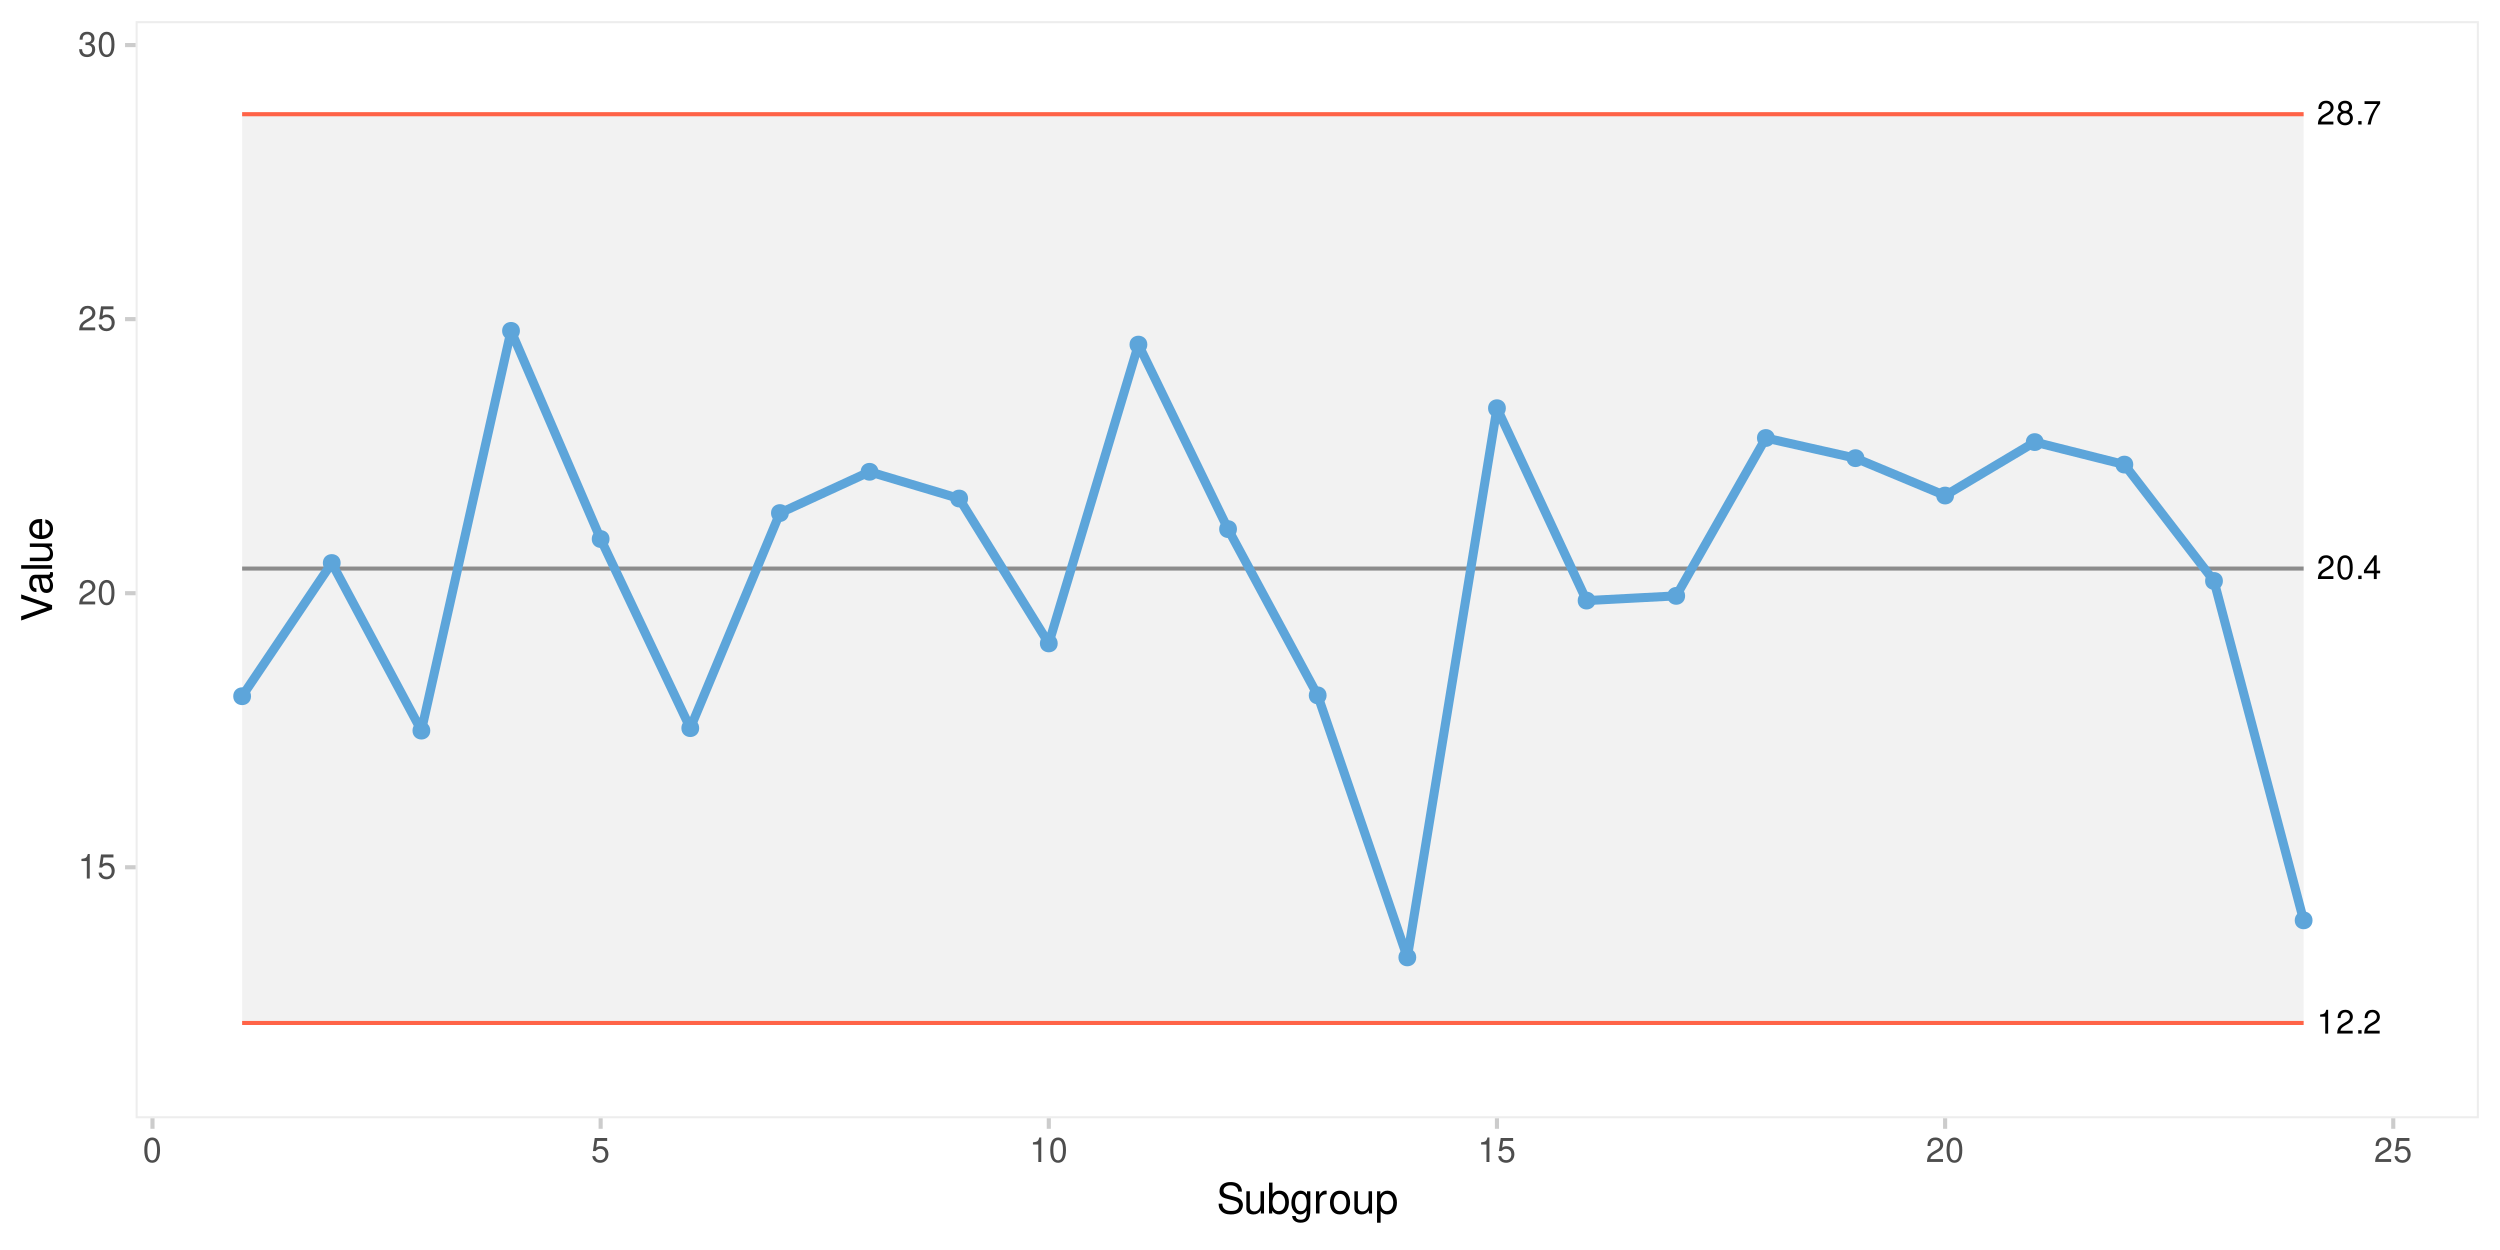
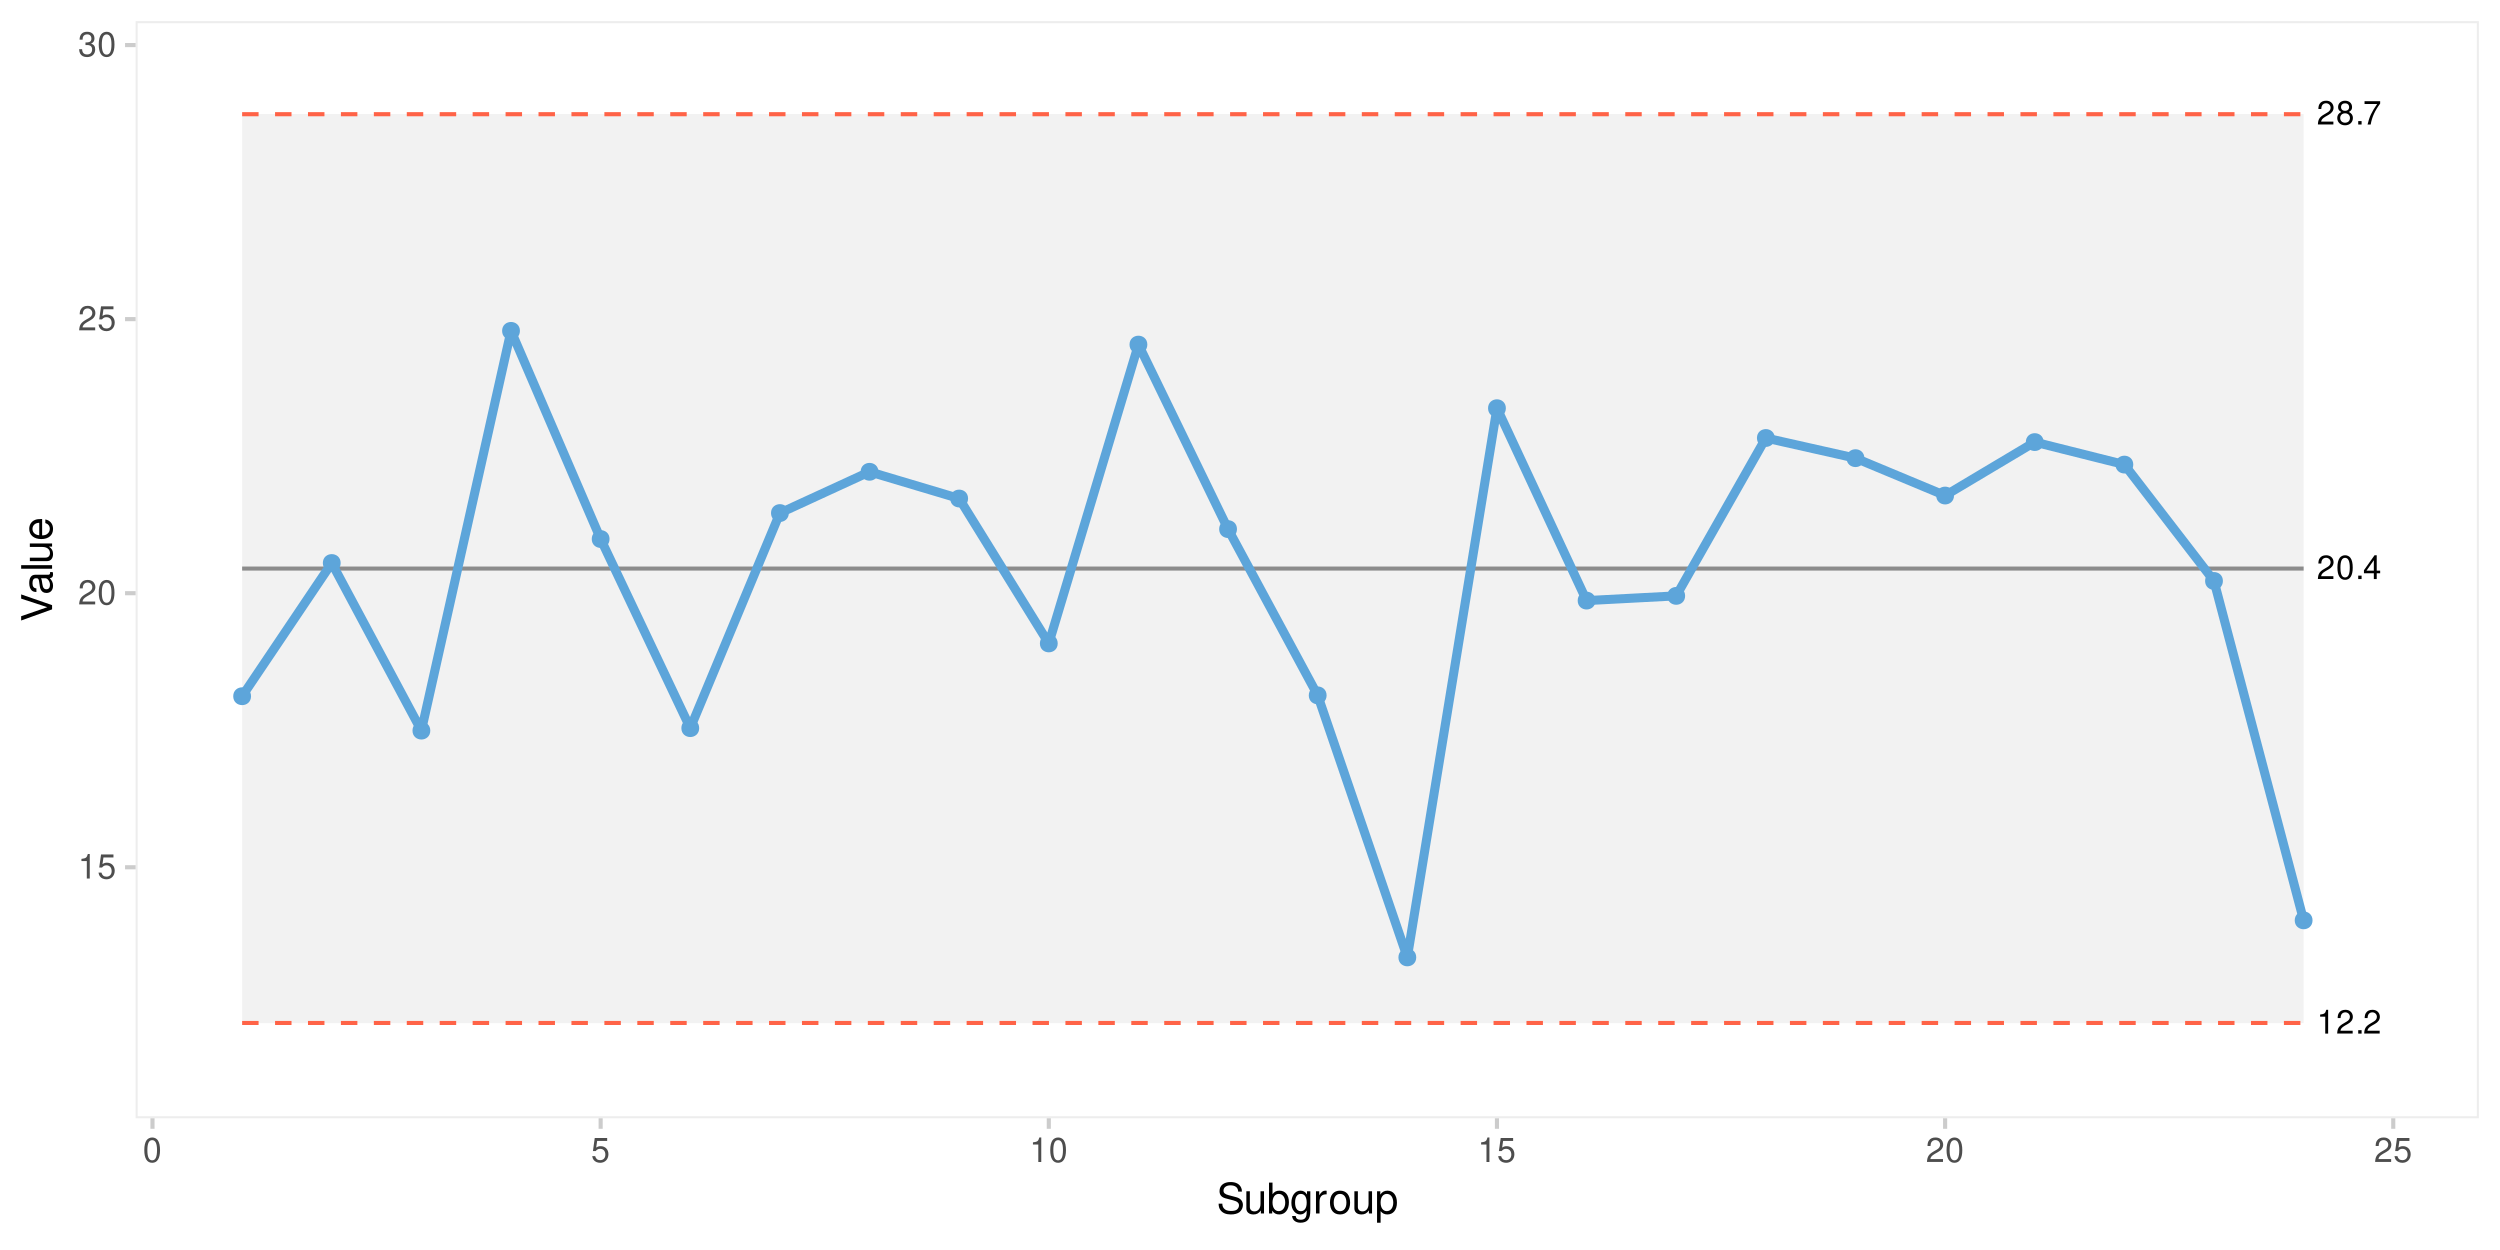
<svg xmlns="http://www.w3.org/2000/svg" xmlns:xlink="http://www.w3.org/1999/xlink" width="648" height="324" viewBox="0 0 648 324">
  <defs>
    <g>
      <g id="glyph-0-0">
        <path d="M 2.203 -4.391 L 2.203 0 L 2.953 0 L 2.953 -6.172 L 2.469 -6.172 C 2.203 -5.219 2.031 -5.094 0.875 -4.938 L 0.875 -4.391 Z M 2.203 -4.391 " />
      </g>
      <g id="glyph-0-1">
        <path d="M 4.312 -0.75 L 1.141 -0.75 C 1.219 -1.25 1.484 -1.578 2.234 -2.031 L 3.078 -2.516 C 3.922 -2.984 4.359 -3.609 4.359 -4.375 C 4.359 -4.875 4.156 -5.359 3.797 -5.688 C 3.438 -6.016 3 -6.172 2.422 -6.172 C 1.656 -6.172 1.078 -5.891 0.75 -5.359 C 0.531 -5.047 0.438 -4.656 0.422 -4.031 L 1.172 -4.031 C 1.203 -4.453 1.25 -4.703 1.359 -4.906 C 1.547 -5.281 1.938 -5.516 2.391 -5.516 C 3.078 -5.516 3.594 -5.016 3.594 -4.344 C 3.594 -3.859 3.312 -3.422 2.766 -3.125 L 1.984 -2.656 C 0.719 -1.938 0.359 -1.359 0.297 -0.016 L 4.312 -0.016 Z M 4.312 -0.75 " />
      </g>
      <g id="glyph-0-2">
        <path d="M 1.625 -0.891 L 0.75 -0.891 L 0.75 0 L 1.625 0 Z M 1.625 -0.891 " />
      </g>
      <g id="glyph-0-3">
        <path d="M 3.328 -3.25 C 3.969 -3.641 4.156 -3.938 4.156 -4.516 C 4.156 -5.5 3.422 -6.172 2.344 -6.172 C 1.281 -6.172 0.531 -5.5 0.531 -4.531 C 0.531 -3.938 0.719 -3.641 1.344 -3.25 C 0.656 -2.906 0.312 -2.391 0.312 -1.719 C 0.312 -0.594 1.141 0.203 2.344 0.203 C 3.547 0.203 4.375 -0.594 4.375 -1.719 C 4.375 -2.391 4.031 -2.906 3.328 -3.25 Z M 2.344 -5.5 C 2.984 -5.5 3.391 -5.125 3.391 -4.5 C 3.391 -3.922 2.984 -3.547 2.344 -3.547 C 1.703 -3.547 1.297 -3.922 1.297 -4.516 C 1.297 -5.125 1.703 -5.5 2.344 -5.5 Z M 2.344 -2.906 C 3.094 -2.906 3.609 -2.422 3.609 -1.703 C 3.609 -0.953 3.109 -0.469 2.328 -0.469 C 1.594 -0.469 1.078 -0.969 1.078 -1.688 C 1.078 -2.422 1.594 -2.906 2.344 -2.906 Z M 2.344 -2.906 " />
      </g>
      <g id="glyph-0-4">
        <path d="M 4.438 -6.047 L 0.391 -6.047 L 0.391 -5.312 L 3.656 -5.312 C 2.219 -3.25 1.625 -1.984 1.172 0 L 1.984 0 C 2.312 -1.938 3.078 -3.594 4.438 -5.422 Z M 4.438 -6.047 " />
      </g>
      <g id="glyph-0-5">
        <path d="M 2.344 -6.172 C 1.781 -6.172 1.266 -5.906 0.953 -5.5 C 0.562 -4.953 0.359 -4.125 0.359 -2.984 C 0.359 -0.906 1.047 0.203 2.344 0.203 C 3.625 0.203 4.328 -0.906 4.328 -2.938 C 4.328 -4.125 4.141 -4.938 3.734 -5.5 C 3.422 -5.922 2.922 -6.172 2.344 -6.172 Z M 2.344 -5.5 C 3.156 -5.5 3.562 -4.672 3.562 -3 C 3.562 -1.25 3.172 -0.422 2.328 -0.422 C 1.531 -0.422 1.141 -1.281 1.141 -2.984 C 1.141 -4.672 1.531 -5.5 2.344 -5.5 Z M 2.344 -5.5 " />
      </g>
      <g id="glyph-0-6">
        <path d="M 2.797 -1.5 L 2.797 0 L 3.547 0 L 3.547 -1.5 L 4.438 -1.5 L 4.438 -2.172 L 3.547 -2.172 L 3.547 -6.172 L 2.984 -6.172 L 0.234 -2.281 L 0.234 -1.5 Z M 2.797 -2.172 L 0.891 -2.172 L 2.797 -4.891 Z M 2.797 -2.172 " />
      </g>
      <g id="glyph-1-0">
        <path d="M 2.281 -4.531 L 2.281 0 L 3.047 0 L 3.047 -6.359 L 2.547 -6.359 C 2.266 -5.391 2.094 -5.25 0.891 -5.094 L 0.891 -4.531 Z M 2.281 -4.531 " />
      </g>
      <g id="glyph-1-1">
        <path d="M 4.188 -6.234 L 0.969 -6.234 L 0.5 -2.844 L 1.219 -2.844 C 1.578 -3.266 1.875 -3.422 2.359 -3.422 C 3.203 -3.422 3.719 -2.844 3.719 -1.922 C 3.719 -1.031 3.203 -0.484 2.359 -0.484 C 1.688 -0.484 1.266 -0.828 1.078 -1.531 L 0.312 -1.531 C 0.406 -1.016 0.5 -0.781 0.688 -0.547 C 1.031 -0.078 1.672 0.203 2.375 0.203 C 3.641 0.203 4.516 -0.719 4.516 -2.031 C 4.516 -3.266 3.688 -4.109 2.5 -4.109 C 2.062 -4.109 1.703 -4 1.344 -3.734 L 1.594 -5.469 L 4.188 -5.469 Z M 4.188 -6.234 " />
      </g>
      <g id="glyph-1-2">
        <path d="M 4.453 -0.766 L 1.172 -0.766 C 1.25 -1.297 1.531 -1.625 2.297 -2.094 L 3.172 -2.594 C 4.047 -3.062 4.5 -3.719 4.5 -4.5 C 4.5 -5.031 4.281 -5.531 3.922 -5.875 C 3.547 -6.203 3.094 -6.359 2.5 -6.359 C 1.703 -6.359 1.125 -6.078 0.781 -5.531 C 0.547 -5.203 0.453 -4.797 0.438 -4.156 L 1.219 -4.156 C 1.234 -4.594 1.297 -4.844 1.406 -5.062 C 1.594 -5.438 2 -5.688 2.469 -5.688 C 3.172 -5.688 3.703 -5.172 3.703 -4.484 C 3.703 -3.969 3.406 -3.531 2.859 -3.219 L 2.047 -2.75 C 0.75 -2 0.375 -1.406 0.297 -0.016 L 4.453 -0.016 Z M 4.453 -0.766 " />
      </g>
      <g id="glyph-1-3">
        <path d="M 2.422 -6.359 C 1.844 -6.359 1.312 -6.094 0.984 -5.672 C 0.578 -5.109 0.375 -4.25 0.375 -3.078 C 0.375 -0.938 1.078 0.203 2.422 0.203 C 3.734 0.203 4.453 -0.938 4.453 -3.031 C 4.453 -4.25 4.266 -5.078 3.859 -5.672 C 3.531 -6.109 3.016 -6.359 2.422 -6.359 Z M 2.422 -5.672 C 3.25 -5.672 3.672 -4.828 3.672 -3.094 C 3.672 -1.281 3.266 -0.438 2.406 -0.438 C 1.578 -0.438 1.172 -1.312 1.172 -3.062 C 1.172 -4.828 1.578 -5.672 2.422 -5.672 Z M 2.422 -5.672 " />
      </g>
      <g id="glyph-1-4">
        <path d="M 1.938 -2.922 L 2.359 -2.922 C 3.203 -2.922 3.656 -2.531 3.656 -1.766 C 3.656 -0.969 3.172 -0.484 2.375 -0.484 C 1.516 -0.484 1.109 -0.922 1.062 -1.844 L 0.281 -1.844 C 0.312 -1.344 0.406 -1 0.547 -0.719 C 0.875 -0.109 1.484 0.203 2.344 0.203 C 3.625 0.203 4.453 -0.578 4.453 -1.781 C 4.453 -2.594 4.141 -3.031 3.391 -3.297 C 3.969 -3.531 4.266 -3.969 4.266 -4.609 C 4.266 -5.703 3.547 -6.359 2.359 -6.359 C 1.109 -6.359 0.438 -5.656 0.406 -4.312 L 1.188 -4.312 C 1.203 -4.703 1.234 -4.922 1.328 -5.109 C 1.5 -5.469 1.891 -5.688 2.375 -5.688 C 3.062 -5.688 3.469 -5.266 3.469 -4.578 C 3.469 -4.141 3.312 -3.859 2.969 -3.719 C 2.766 -3.625 2.484 -3.594 1.938 -3.578 Z M 1.938 -2.922 " />
      </g>
      <g id="glyph-2-0">
        <path d="M 6.562 -5.672 C 6.562 -6.219 6.516 -6.375 6.344 -6.75 C 5.906 -7.672 4.969 -8.156 3.625 -8.156 C 1.859 -8.156 0.766 -7.25 0.766 -5.797 C 0.766 -4.812 1.281 -4.203 2.344 -3.922 L 4.328 -3.406 C 5.359 -3.141 5.812 -2.734 5.812 -2.094 C 5.812 -1.672 5.578 -1.234 5.234 -0.984 C 4.922 -0.766 4.406 -0.656 3.766 -0.656 C 2.875 -0.656 2.297 -0.859 1.906 -1.312 C 1.609 -1.672 1.484 -2.062 1.5 -2.547 L 0.531 -2.547 C 0.531 -1.812 0.688 -1.328 1 -0.891 C 1.547 -0.125 2.469 0.25 3.703 0.25 C 4.656 0.25 5.438 0.031 5.953 -0.359 C 6.484 -0.797 6.828 -1.5 6.828 -2.203 C 6.828 -3.188 6.219 -3.922 5.125 -4.219 L 3.109 -4.75 C 2.141 -5.016 1.797 -5.328 1.797 -5.938 C 1.797 -6.75 2.516 -7.297 3.594 -7.297 C 4.859 -7.297 5.578 -6.719 5.594 -5.672 Z M 6.562 -5.672 " />
      </g>
      <g id="glyph-2-1">
        <path d="M 5.297 0 L 5.297 -5.766 L 4.391 -5.766 L 4.391 -2.5 C 4.391 -1.312 3.766 -0.547 2.812 -0.547 C 2.094 -0.547 1.625 -0.984 1.625 -1.688 L 1.625 -5.766 L 0.719 -5.766 L 0.719 -1.312 C 0.719 -0.359 1.438 0.25 2.547 0.25 C 3.406 0.25 3.938 -0.047 4.484 -0.797 L 4.484 0 Z M 5.297 0 " />
      </g>
      <g id="glyph-2-2">
        <path d="M 0.594 -8.016 L 0.594 0 L 1.422 0 L 1.422 -0.734 C 1.859 -0.062 2.438 0.25 3.25 0.25 C 4.766 0.25 5.75 -0.984 5.75 -2.906 C 5.75 -4.781 4.812 -5.922 3.281 -5.922 C 2.5 -5.922 1.938 -5.625 1.5 -4.984 L 1.5 -8.016 Z M 3.109 -5.078 C 4.141 -5.078 4.797 -4.188 4.797 -2.812 C 4.797 -1.5 4.109 -0.609 3.109 -0.609 C 2.141 -0.609 1.5 -1.484 1.5 -2.844 C 1.5 -4.188 2.141 -5.078 3.109 -5.078 Z M 3.109 -5.078 " />
      </g>
      <g id="glyph-2-3">
        <path d="M 4.438 -5.766 L 4.438 -4.922 C 3.984 -5.625 3.469 -5.922 2.75 -5.922 C 1.359 -5.922 0.391 -4.625 0.391 -2.781 C 0.391 -1.812 0.609 -1.109 1.109 -0.531 C 1.547 -0.016 2.094 0.25 2.688 0.25 C 3.375 0.25 3.875 -0.062 4.359 -0.781 L 4.359 -0.484 C 4.359 1.062 3.922 1.625 2.781 1.625 C 2 1.625 1.594 1.312 1.5 0.656 L 0.578 0.656 C 0.656 1.734 1.5 2.391 2.766 2.391 C 3.609 2.391 4.312 2.125 4.688 1.656 C 5.125 1.125 5.297 0.406 5.297 -0.953 L 5.297 -5.766 Z M 2.844 -5.078 C 3.812 -5.078 4.359 -4.266 4.359 -2.812 C 4.359 -1.406 3.797 -0.594 2.844 -0.594 C 1.891 -0.594 1.344 -1.422 1.344 -2.844 C 1.344 -4.25 1.891 -5.078 2.844 -5.078 Z M 2.844 -5.078 " />
      </g>
      <g id="glyph-2-4">
        <path d="M 0.766 -5.766 L 0.766 0 L 1.688 0 L 1.688 -2.984 C 1.688 -4.375 2.266 -5 3.531 -4.969 L 3.531 -5.891 C 3.375 -5.922 3.281 -5.922 3.172 -5.922 C 2.578 -5.922 2.141 -5.578 1.609 -4.719 L 1.609 -5.766 Z M 0.766 -5.766 " />
      </g>
      <g id="glyph-2-5">
        <path d="M 2.984 -5.922 C 1.359 -5.922 0.391 -4.781 0.391 -2.844 C 0.391 -0.891 1.359 0.25 3 0.25 C 4.625 0.25 5.609 -0.906 5.609 -2.797 C 5.609 -4.797 4.656 -5.922 2.984 -5.922 Z M 3 -5.078 C 4.031 -5.078 4.656 -4.234 4.656 -2.812 C 4.656 -1.438 4.016 -0.594 3 -0.594 C 1.984 -0.594 1.359 -1.438 1.359 -2.844 C 1.359 -4.234 1.984 -5.078 3 -5.078 Z M 3 -5.078 " />
      </g>
      <g id="glyph-2-6">
        <path d="M 0.594 2.391 L 1.516 2.391 L 1.516 -0.609 C 2 -0.016 2.547 0.25 3.281 0.25 C 4.781 0.25 5.75 -0.953 5.75 -2.781 C 5.75 -4.719 4.812 -5.922 3.281 -5.922 C 2.5 -5.922 1.875 -5.578 1.438 -4.891 L 1.438 -5.766 L 0.594 -5.766 Z M 3.125 -5.078 C 4.141 -5.078 4.797 -4.188 4.797 -2.812 C 4.797 -1.5 4.125 -0.609 3.125 -0.609 C 2.141 -0.609 1.516 -1.484 1.516 -2.844 C 1.516 -4.188 2.141 -5.078 3.125 -5.078 Z M 3.125 -5.078 " />
      </g>
      <g id="glyph-3-0">
        <path d="M 0 -4.312 L -8.016 -7.094 L -8.016 -6 L -1.234 -3.781 L -8.016 -1.438 L -8.016 -0.328 L 0 -3.219 Z M 0 -4.312 " />
      </g>
      <g id="glyph-3-1">
        <path d="M -0.531 -5.891 C -0.516 -5.781 -0.516 -5.734 -0.516 -5.688 C -0.516 -5.375 -0.688 -5.188 -0.969 -5.188 L -4.359 -5.188 C -5.375 -5.188 -5.922 -4.438 -5.922 -3.031 C -5.922 -2.172 -5.688 -1.5 -5.266 -1.109 C -4.969 -0.844 -4.625 -0.734 -4.062 -0.719 L -4.062 -1.641 C -4.766 -1.719 -5.078 -2.141 -5.078 -2.984 C -5.078 -3.828 -4.781 -4.281 -4.219 -4.281 L -3.984 -4.281 C -3.594 -4.266 -3.438 -4.062 -3.344 -3.328 C -3.172 -2.031 -3.141 -1.828 -2.984 -1.469 C -2.703 -0.797 -2.203 -0.469 -1.453 -0.469 C -0.406 -0.469 0.25 -1.188 0.25 -2.359 C 0.25 -3.078 0 -3.656 -0.594 -4.312 C 0 -4.375 0.25 -4.656 0.25 -5.266 C 0.25 -5.453 0.234 -5.578 0.156 -5.891 Z M -1.812 -4.281 C -1.5 -4.281 -1.312 -4.188 -1.062 -3.922 C -0.719 -3.547 -0.547 -3.094 -0.547 -2.547 C -0.547 -1.844 -0.891 -1.422 -1.469 -1.422 C -2.078 -1.422 -2.391 -1.812 -2.531 -2.812 C -2.656 -3.781 -2.703 -3.969 -2.844 -4.281 Z M -1.812 -4.281 " />
      </g>
      <g id="glyph-3-2">
        <path d="M -8.016 -1.672 L -8.016 -0.75 L 0 -0.75 L 0 -1.672 Z M -8.016 -1.672 " />
      </g>
      <g id="glyph-3-3">
        <path d="M 0 -5.297 L -5.766 -5.297 L -5.766 -4.391 L -2.5 -4.391 C -1.312 -4.391 -0.547 -3.766 -0.547 -2.812 C -0.547 -2.094 -0.984 -1.625 -1.688 -1.625 L -5.766 -1.625 L -5.766 -0.719 L -1.312 -0.719 C -0.359 -0.719 0.25 -1.438 0.25 -2.547 C 0.25 -3.406 -0.047 -3.938 -0.797 -4.484 L 0 -4.484 Z M 0 -5.297 " />
      </g>
      <g id="glyph-3-4">
        <path d="M -2.578 -5.641 C -3.453 -5.641 -3.984 -5.578 -4.406 -5.406 C -5.359 -5.031 -5.922 -4.156 -5.922 -3.078 C -5.922 -1.469 -4.703 -0.438 -2.812 -0.438 C -0.906 -0.438 0.25 -1.438 0.25 -3.062 C 0.25 -4.375 -0.5 -5.297 -1.75 -5.516 L -1.75 -4.594 C -0.984 -4.344 -0.594 -3.828 -0.594 -3.094 C -0.594 -2.516 -0.859 -2.016 -1.344 -1.703 C -1.672 -1.484 -2 -1.406 -2.578 -1.391 Z M -3.328 -1.422 C -4.391 -1.5 -5.078 -2.141 -5.078 -3.062 C -5.078 -4 -4.359 -4.656 -3.328 -4.656 Z M -3.328 -1.422 " />
      </g>
    </g>
    <clipPath id="clip-0">
      <path clip-rule="nonzero" d="M 35.152 5.48 L 642.523 5.48 L 642.523 289.852 L 35.152 289.852 Z M 35.152 5.48 " />
    </clipPath>
    <clipPath id="clip-1">
      <path clip-rule="nonzero" d="M 35.152 5.48 L 642.523 5.48 L 642.523 289.852 L 35.152 289.852 Z M 35.152 5.48 " />
    </clipPath>
  </defs>
  <rect x="-64.8" y="-32.4" width="777.6" height="388.8" fill="rgb(100%, 100%, 100%)" fill-opacity="1" />
  <rect x="-64.8" y="-32.4" width="777.6" height="388.8" fill="rgb(100%, 100%, 100%)" fill-opacity="1" />
  <path fill="none" stroke-width="1.067" stroke-linecap="round" stroke-linejoin="round" stroke="rgb(100%, 100%, 100%)" stroke-opacity="1" stroke-miterlimit="10" d="M 0 324 L 648 324 L 648 0 L 0 0 Z M 0 324 " />
  <g clip-path="url(#clip-0)">
    <path fill-rule="nonzero" fill="rgb(100%, 100%, 100%)" fill-opacity="1" d="M 35.152 289.848 L 642.523 289.848 L 642.523 5.477 L 35.152 5.477 Z M 35.152 289.848 " />
  </g>
  <path fill-rule="nonzero" fill="rgb(87.059%, 87.059%, 87.059%)" fill-opacity="0.4" d="M 62.758 29.555 L 597.102 29.555 L 597.102 265.191 L 62.758 265.191 Z M 62.758 29.555 " />
  <path fill="none" stroke-width="1.067" stroke-linecap="butt" stroke-linejoin="round" stroke="rgb(54.902%, 54.902%, 54.902%)" stroke-opacity="1" stroke-miterlimit="10" d="M 62.758 147.371 L 597.102 147.371 " />
  <path fill="none" stroke-width="2.347" stroke-linecap="butt" stroke-linejoin="round" stroke="rgb(36.471%, 64.706%, 85.49%)" stroke-opacity="1" stroke-miterlimit="10" d="M 62.758 180.461 L 85.992 145.934 L 109.223 189.379 L 132.457 85.762 L 155.688 139.715 L 178.922 188.734 L 202.152 132.984 L 225.383 122.289 L 248.617 129.219 L 271.848 166.777 L 295.082 89.32 L 318.312 137.145 L 341.547 180.242 L 364.777 248.16 L 388.012 105.812 L 411.242 155.676 L 434.477 154.449 L 457.707 113.531 L 480.941 118.758 L 504.172 128.445 L 527.406 114.59 L 550.637 120.422 L 573.867 150.582 L 597.102 238.555 " />
  <path fill-rule="nonzero" fill="rgb(36.471%, 64.706%, 85.49%)" fill-opacity="1" stroke-width="0.709" stroke-linecap="round" stroke-linejoin="round" stroke="rgb(36.471%, 64.706%, 85.49%)" stroke-opacity="1" stroke-miterlimit="10" d="M 64.715 180.461 C 64.715 183.07 60.805 183.07 60.805 180.461 C 60.805 177.855 64.715 177.855 64.715 180.461 " />
  <path fill-rule="nonzero" fill="rgb(36.471%, 64.706%, 85.49%)" fill-opacity="1" stroke-width="0.709" stroke-linecap="round" stroke-linejoin="round" stroke="rgb(36.471%, 64.706%, 85.49%)" stroke-opacity="1" stroke-miterlimit="10" d="M 87.945 145.934 C 87.945 148.539 84.035 148.539 84.035 145.934 C 84.035 143.328 87.945 143.328 87.945 145.934 " />
  <path fill-rule="nonzero" fill="rgb(36.471%, 64.706%, 85.49%)" fill-opacity="1" stroke-width="0.709" stroke-linecap="round" stroke-linejoin="round" stroke="rgb(36.471%, 64.706%, 85.49%)" stroke-opacity="1" stroke-miterlimit="10" d="M 111.18 189.379 C 111.18 191.984 107.27 191.984 107.27 189.379 C 107.27 186.773 111.18 186.773 111.18 189.379 " />
  <path fill-rule="nonzero" fill="rgb(36.471%, 64.706%, 85.49%)" fill-opacity="1" stroke-width="0.709" stroke-linecap="round" stroke-linejoin="round" stroke="rgb(36.471%, 64.706%, 85.49%)" stroke-opacity="1" stroke-miterlimit="10" d="M 134.41 85.762 C 134.41 88.367 130.5 88.367 130.5 85.762 C 130.5 83.156 134.41 83.156 134.41 85.762 " />
  <path fill-rule="nonzero" fill="rgb(36.471%, 64.706%, 85.49%)" fill-opacity="1" stroke-width="0.709" stroke-linecap="round" stroke-linejoin="round" stroke="rgb(36.471%, 64.706%, 85.49%)" stroke-opacity="1" stroke-miterlimit="10" d="M 157.641 139.715 C 157.641 142.32 153.734 142.32 153.734 139.715 C 153.734 137.109 157.641 137.109 157.641 139.715 " />
  <path fill-rule="nonzero" fill="rgb(36.471%, 64.706%, 85.49%)" fill-opacity="1" stroke-width="0.709" stroke-linecap="round" stroke-linejoin="round" stroke="rgb(36.471%, 64.706%, 85.49%)" stroke-opacity="1" stroke-miterlimit="10" d="M 180.875 188.734 C 180.875 191.34 176.965 191.34 176.965 188.734 C 176.965 186.125 180.875 186.125 180.875 188.734 " />
  <path fill-rule="nonzero" fill="rgb(36.471%, 64.706%, 85.49%)" fill-opacity="1" stroke-width="0.709" stroke-linecap="round" stroke-linejoin="round" stroke="rgb(36.471%, 64.706%, 85.49%)" stroke-opacity="1" stroke-miterlimit="10" d="M 204.105 132.984 C 204.105 135.59 200.199 135.59 200.199 132.984 C 200.199 130.379 204.105 130.379 204.105 132.984 " />
  <path fill-rule="nonzero" fill="rgb(36.471%, 64.706%, 85.49%)" fill-opacity="1" stroke-width="0.709" stroke-linecap="round" stroke-linejoin="round" stroke="rgb(36.471%, 64.706%, 85.49%)" stroke-opacity="1" stroke-miterlimit="10" d="M 227.34 122.289 C 227.34 124.895 223.43 124.895 223.43 122.289 C 223.43 119.684 227.34 119.684 227.34 122.289 " />
  <path fill-rule="nonzero" fill="rgb(36.471%, 64.706%, 85.49%)" fill-opacity="1" stroke-width="0.709" stroke-linecap="round" stroke-linejoin="round" stroke="rgb(36.471%, 64.706%, 85.49%)" stroke-opacity="1" stroke-miterlimit="10" d="M 250.57 129.219 C 250.57 131.824 246.66 131.824 246.66 129.219 C 246.66 126.613 250.57 126.613 250.57 129.219 " />
  <path fill-rule="nonzero" fill="rgb(36.471%, 64.706%, 85.49%)" fill-opacity="1" stroke-width="0.709" stroke-linecap="round" stroke-linejoin="round" stroke="rgb(36.471%, 64.706%, 85.49%)" stroke-opacity="1" stroke-miterlimit="10" d="M 273.805 166.777 C 273.805 169.383 269.895 169.383 269.895 166.777 C 269.895 164.172 273.805 164.172 273.805 166.777 " />
  <path fill-rule="nonzero" fill="rgb(36.471%, 64.706%, 85.49%)" fill-opacity="1" stroke-width="0.709" stroke-linecap="round" stroke-linejoin="round" stroke="rgb(36.471%, 64.706%, 85.49%)" stroke-opacity="1" stroke-miterlimit="10" d="M 297.035 89.32 C 297.035 91.93 293.125 91.93 293.125 89.32 C 293.125 86.715 297.035 86.715 297.035 89.32 " />
  <path fill-rule="nonzero" fill="rgb(36.471%, 64.706%, 85.49%)" fill-opacity="1" stroke-width="0.709" stroke-linecap="round" stroke-linejoin="round" stroke="rgb(36.471%, 64.706%, 85.49%)" stroke-opacity="1" stroke-miterlimit="10" d="M 320.27 137.145 C 320.27 139.75 316.359 139.75 316.359 137.145 C 316.359 134.539 320.27 134.539 320.27 137.145 " />
  <path fill-rule="nonzero" fill="rgb(36.471%, 64.706%, 85.49%)" fill-opacity="1" stroke-width="0.709" stroke-linecap="round" stroke-linejoin="round" stroke="rgb(36.471%, 64.706%, 85.49%)" stroke-opacity="1" stroke-miterlimit="10" d="M 343.5 180.242 C 343.5 182.848 339.59 182.848 339.59 180.242 C 339.59 177.633 343.5 177.633 343.5 180.242 " />
  <path fill-rule="nonzero" fill="rgb(36.471%, 64.706%, 85.49%)" fill-opacity="1" stroke-width="0.709" stroke-linecap="round" stroke-linejoin="round" stroke="rgb(36.471%, 64.706%, 85.49%)" stroke-opacity="1" stroke-miterlimit="10" d="M 366.734 248.16 C 366.734 250.766 362.824 250.766 362.824 248.16 C 362.824 245.555 366.734 245.555 366.734 248.16 " />
  <path fill-rule="nonzero" fill="rgb(36.471%, 64.706%, 85.49%)" fill-opacity="1" stroke-width="0.709" stroke-linecap="round" stroke-linejoin="round" stroke="rgb(36.471%, 64.706%, 85.49%)" stroke-opacity="1" stroke-miterlimit="10" d="M 389.965 105.812 C 389.965 108.418 386.055 108.418 386.055 105.812 C 386.055 103.203 389.965 103.203 389.965 105.812 " />
  <path fill-rule="nonzero" fill="rgb(36.471%, 64.706%, 85.49%)" fill-opacity="1" stroke-width="0.709" stroke-linecap="round" stroke-linejoin="round" stroke="rgb(36.471%, 64.706%, 85.49%)" stroke-opacity="1" stroke-miterlimit="10" d="M 413.199 155.676 C 413.199 158.281 409.289 158.281 409.289 155.676 C 409.289 153.07 413.199 153.07 413.199 155.676 " />
  <path fill-rule="nonzero" fill="rgb(36.471%, 64.706%, 85.49%)" fill-opacity="1" stroke-width="0.709" stroke-linecap="round" stroke-linejoin="round" stroke="rgb(36.471%, 64.706%, 85.49%)" stroke-opacity="1" stroke-miterlimit="10" d="M 436.43 154.449 C 436.43 157.059 432.52 157.059 432.52 154.449 C 432.52 151.844 436.43 151.844 436.43 154.449 " />
  <path fill-rule="nonzero" fill="rgb(36.471%, 64.706%, 85.49%)" fill-opacity="1" stroke-width="0.709" stroke-linecap="round" stroke-linejoin="round" stroke="rgb(36.471%, 64.706%, 85.49%)" stroke-opacity="1" stroke-miterlimit="10" d="M 459.664 113.531 C 459.664 116.137 455.754 116.137 455.754 113.531 C 455.754 110.922 459.664 110.922 459.664 113.531 " />
  <path fill-rule="nonzero" fill="rgb(36.471%, 64.706%, 85.49%)" fill-opacity="1" stroke-width="0.709" stroke-linecap="round" stroke-linejoin="round" stroke="rgb(36.471%, 64.706%, 85.49%)" stroke-opacity="1" stroke-miterlimit="10" d="M 482.895 118.758 C 482.895 121.363 478.984 121.363 478.984 118.758 C 478.984 116.148 482.895 116.148 482.895 118.758 " />
  <path fill-rule="nonzero" fill="rgb(36.471%, 64.706%, 85.49%)" fill-opacity="1" stroke-width="0.709" stroke-linecap="round" stroke-linejoin="round" stroke="rgb(36.471%, 64.706%, 85.49%)" stroke-opacity="1" stroke-miterlimit="10" d="M 506.129 128.445 C 506.129 131.051 502.219 131.051 502.219 128.445 C 502.219 125.84 506.129 125.84 506.129 128.445 " />
  <path fill-rule="nonzero" fill="rgb(36.471%, 64.706%, 85.49%)" fill-opacity="1" stroke-width="0.709" stroke-linecap="round" stroke-linejoin="round" stroke="rgb(36.471%, 64.706%, 85.49%)" stroke-opacity="1" stroke-miterlimit="10" d="M 529.359 114.59 C 529.359 117.195 525.449 117.195 525.449 114.59 C 525.449 111.984 529.359 111.984 529.359 114.59 " />
  <path fill-rule="nonzero" fill="rgb(36.471%, 64.706%, 85.49%)" fill-opacity="1" stroke-width="0.709" stroke-linecap="round" stroke-linejoin="round" stroke="rgb(36.471%, 64.706%, 85.49%)" stroke-opacity="1" stroke-miterlimit="10" d="M 552.59 120.422 C 552.59 123.027 548.684 123.027 548.684 120.422 C 548.684 117.816 552.59 117.816 552.59 120.422 " />
  <path fill-rule="nonzero" fill="rgb(36.471%, 64.706%, 85.49%)" fill-opacity="1" stroke-width="0.709" stroke-linecap="round" stroke-linejoin="round" stroke="rgb(36.471%, 64.706%, 85.49%)" stroke-opacity="1" stroke-miterlimit="10" d="M 575.824 150.582 C 575.824 153.188 571.914 153.188 571.914 150.582 C 571.914 147.977 575.824 147.977 575.824 150.582 " />
  <path fill-rule="nonzero" fill="rgb(36.471%, 64.706%, 85.49%)" fill-opacity="1" stroke-width="0.709" stroke-linecap="round" stroke-linejoin="round" stroke="rgb(36.471%, 64.706%, 85.49%)" stroke-opacity="1" stroke-miterlimit="10" d="M 599.055 238.555 C 599.055 241.16 595.148 241.16 595.148 238.555 C 595.148 235.949 599.055 235.949 599.055 238.555 " />
  <g fill="rgb(0%, 0%, 0%)" fill-opacity="1">
    <use xlink:href="#glyph-0-0" x="600.5" y="267.913" />
    <use xlink:href="#glyph-0-1" x="605.5" y="267.913" />
    <use xlink:href="#glyph-0-2" x="610.5" y="267.913" />
    <use xlink:href="#glyph-0-1" x="612.5" y="267.913" />
  </g>
  <g fill="rgb(0%, 0%, 0%)" fill-opacity="1">
    <use xlink:href="#glyph-0-1" x="600.5" y="32.276" />
    <use xlink:href="#glyph-0-3" x="605.5" y="32.276" />
    <use xlink:href="#glyph-0-2" x="610.5" y="32.276" />
    <use xlink:href="#glyph-0-4" x="612.5" y="32.276" />
  </g>
  <g fill="rgb(0%, 0%, 0%)" fill-opacity="1">
    <use xlink:href="#glyph-0-1" x="600.5" y="150.093" />
    <use xlink:href="#glyph-0-5" x="605.5" y="150.093" />
    <use xlink:href="#glyph-0-2" x="610.5" y="150.093" />
    <use xlink:href="#glyph-0-6" x="612.5" y="150.093" />
  </g>
-   <path fill="none" stroke-width="1.067" stroke-linecap="butt" stroke-linejoin="round" stroke="rgb(100%, 38.824%, 27.843%)" stroke-opacity="1" stroke-miterlimit="10" d="M 62.758 265.152 L 597.102 265.152 " />
-   <path fill="none" stroke-width="1.067" stroke-linecap="butt" stroke-linejoin="round" stroke="rgb(100%, 38.824%, 27.843%)" stroke-opacity="1" stroke-miterlimit="10" d="M 62.758 29.594 L 597.102 29.594 " />
+   <path fill="none" stroke-width="1.067" stroke-linecap="butt" stroke-linejoin="round" stroke="rgb(100%, 38.824%, 27.843%)" stroke-opacity="1" stroke-dasharray="4.268 4.268" stroke-miterlimit="10" d="M 62.758 265.152 L 597.102 265.152 " />
+   <path fill="none" stroke-width="1.067" stroke-linecap="butt" stroke-linejoin="round" stroke="rgb(100%, 38.824%, 27.843%)" stroke-opacity="1" stroke-dasharray="4.268 4.268" stroke-miterlimit="10" d="M 62.758 29.594 L 597.102 29.594 " />
  <g clip-path="url(#clip-1)">
    <path fill="none" stroke-width="1.067" stroke-linecap="round" stroke-linejoin="round" stroke="rgb(92.941%, 92.941%, 92.941%)" stroke-opacity="1" stroke-miterlimit="10" d="M 35.152 289.848 L 642.523 289.848 L 642.523 5.477 L 35.152 5.477 Z M 35.152 289.848 " />
  </g>
  <g fill="rgb(30.196%, 30.196%, 30.196%)" fill-opacity="1">
    <use xlink:href="#glyph-1-0" x="20.219" y="227.716" />
    <use xlink:href="#glyph-1-1" x="25.219" y="227.716" />
  </g>
  <g fill="rgb(30.196%, 30.196%, 30.196%)" fill-opacity="1">
    <use xlink:href="#glyph-1-2" x="20.219" y="156.677" />
    <use xlink:href="#glyph-1-3" x="25.219" y="156.677" />
  </g>
  <g fill="rgb(30.196%, 30.196%, 30.196%)" fill-opacity="1">
    <use xlink:href="#glyph-1-2" x="20.219" y="85.634" />
    <use xlink:href="#glyph-1-1" x="25.219" y="85.634" />
  </g>
  <g fill="rgb(30.196%, 30.196%, 30.196%)" fill-opacity="1">
    <use xlink:href="#glyph-1-4" x="20.219" y="14.595" />
    <use xlink:href="#glyph-1-3" x="25.219" y="14.595" />
  </g>
  <path fill="none" stroke-width="1.067" stroke-linecap="butt" stroke-linejoin="round" stroke="rgb(80%, 80%, 80%)" stroke-opacity="1" stroke-miterlimit="10" d="M 32.41 224.801 L 35.152 224.801 " />
  <path fill="none" stroke-width="1.067" stroke-linecap="butt" stroke-linejoin="round" stroke="rgb(80%, 80%, 80%)" stroke-opacity="1" stroke-miterlimit="10" d="M 32.41 153.762 L 35.152 153.762 " />
  <path fill="none" stroke-width="1.067" stroke-linecap="butt" stroke-linejoin="round" stroke="rgb(80%, 80%, 80%)" stroke-opacity="1" stroke-miterlimit="10" d="M 32.41 82.719 L 35.152 82.719 " />
  <path fill="none" stroke-width="1.067" stroke-linecap="butt" stroke-linejoin="round" stroke="rgb(80%, 80%, 80%)" stroke-opacity="1" stroke-miterlimit="10" d="M 32.41 11.68 L 35.152 11.68 " />
  <path fill="none" stroke-width="1.067" stroke-linecap="butt" stroke-linejoin="round" stroke="rgb(80%, 80%, 80%)" stroke-opacity="1" stroke-miterlimit="10" d="M 39.527 292.59 L 39.527 289.848 " />
  <path fill="none" stroke-width="1.067" stroke-linecap="butt" stroke-linejoin="round" stroke="rgb(80%, 80%, 80%)" stroke-opacity="1" stroke-miterlimit="10" d="M 155.688 292.59 L 155.688 289.848 " />
  <path fill="none" stroke-width="1.067" stroke-linecap="butt" stroke-linejoin="round" stroke="rgb(80%, 80%, 80%)" stroke-opacity="1" stroke-miterlimit="10" d="M 271.848 292.59 L 271.848 289.848 " />
  <path fill="none" stroke-width="1.067" stroke-linecap="butt" stroke-linejoin="round" stroke="rgb(80%, 80%, 80%)" stroke-opacity="1" stroke-miterlimit="10" d="M 388.012 292.59 L 388.012 289.848 " />
  <path fill="none" stroke-width="1.067" stroke-linecap="butt" stroke-linejoin="round" stroke="rgb(80%, 80%, 80%)" stroke-opacity="1" stroke-miterlimit="10" d="M 504.172 292.59 L 504.172 289.848 " />
  <path fill="none" stroke-width="1.067" stroke-linecap="butt" stroke-linejoin="round" stroke="rgb(80%, 80%, 80%)" stroke-opacity="1" stroke-miterlimit="10" d="M 620.332 292.59 L 620.332 289.848 " />
  <g fill="rgb(30.196%, 30.196%, 30.196%)" fill-opacity="1">
    <use xlink:href="#glyph-1-3" x="37.027" y="301.196" />
  </g>
  <g fill="rgb(30.196%, 30.196%, 30.196%)" fill-opacity="1">
    <use xlink:href="#glyph-1-1" x="153.188" y="301.196" />
  </g>
  <g fill="rgb(30.196%, 30.196%, 30.196%)" fill-opacity="1">
    <use xlink:href="#glyph-1-0" x="266.848" y="301.196" />
    <use xlink:href="#glyph-1-3" x="271.848" y="301.196" />
  </g>
  <g fill="rgb(30.196%, 30.196%, 30.196%)" fill-opacity="1">
    <use xlink:href="#glyph-1-0" x="383.012" y="301.196" />
    <use xlink:href="#glyph-1-1" x="388.012" y="301.196" />
  </g>
  <g fill="rgb(30.196%, 30.196%, 30.196%)" fill-opacity="1">
    <use xlink:href="#glyph-1-2" x="499.172" y="301.196" />
    <use xlink:href="#glyph-1-3" x="504.172" y="301.196" />
  </g>
  <g fill="rgb(30.196%, 30.196%, 30.196%)" fill-opacity="1">
    <use xlink:href="#glyph-1-2" x="615.332" y="301.196" />
    <use xlink:href="#glyph-1-1" x="620.332" y="301.196" />
  </g>
  <g fill="rgb(0%, 0%, 0%)" fill-opacity="1">
    <use xlink:href="#glyph-2-0" x="315.336" y="314.538" />
    <use xlink:href="#glyph-2-1" x="322.336" y="314.538" />
    <use xlink:href="#glyph-2-2" x="328.336" y="314.538" />
    <use xlink:href="#glyph-2-3" x="334.336" y="314.538" />
    <use xlink:href="#glyph-2-4" x="340.336" y="314.538" />
    <use xlink:href="#glyph-2-5" x="344.336" y="314.538" />
    <use xlink:href="#glyph-2-1" x="350.336" y="314.538" />
    <use xlink:href="#glyph-2-6" x="356.336" y="314.538" />
  </g>
  <g fill="rgb(0%, 0%, 0%)" fill-opacity="1">
    <use xlink:href="#glyph-3-0" x="13.499" y="161.164" />
    <use xlink:href="#glyph-3-1" x="13.499" y="154.164" />
    <use xlink:href="#glyph-3-2" x="13.499" y="148.164" />
    <use xlink:href="#glyph-3-3" x="13.499" y="146.164" />
    <use xlink:href="#glyph-3-4" x="13.499" y="140.164" />
  </g>
</svg>
